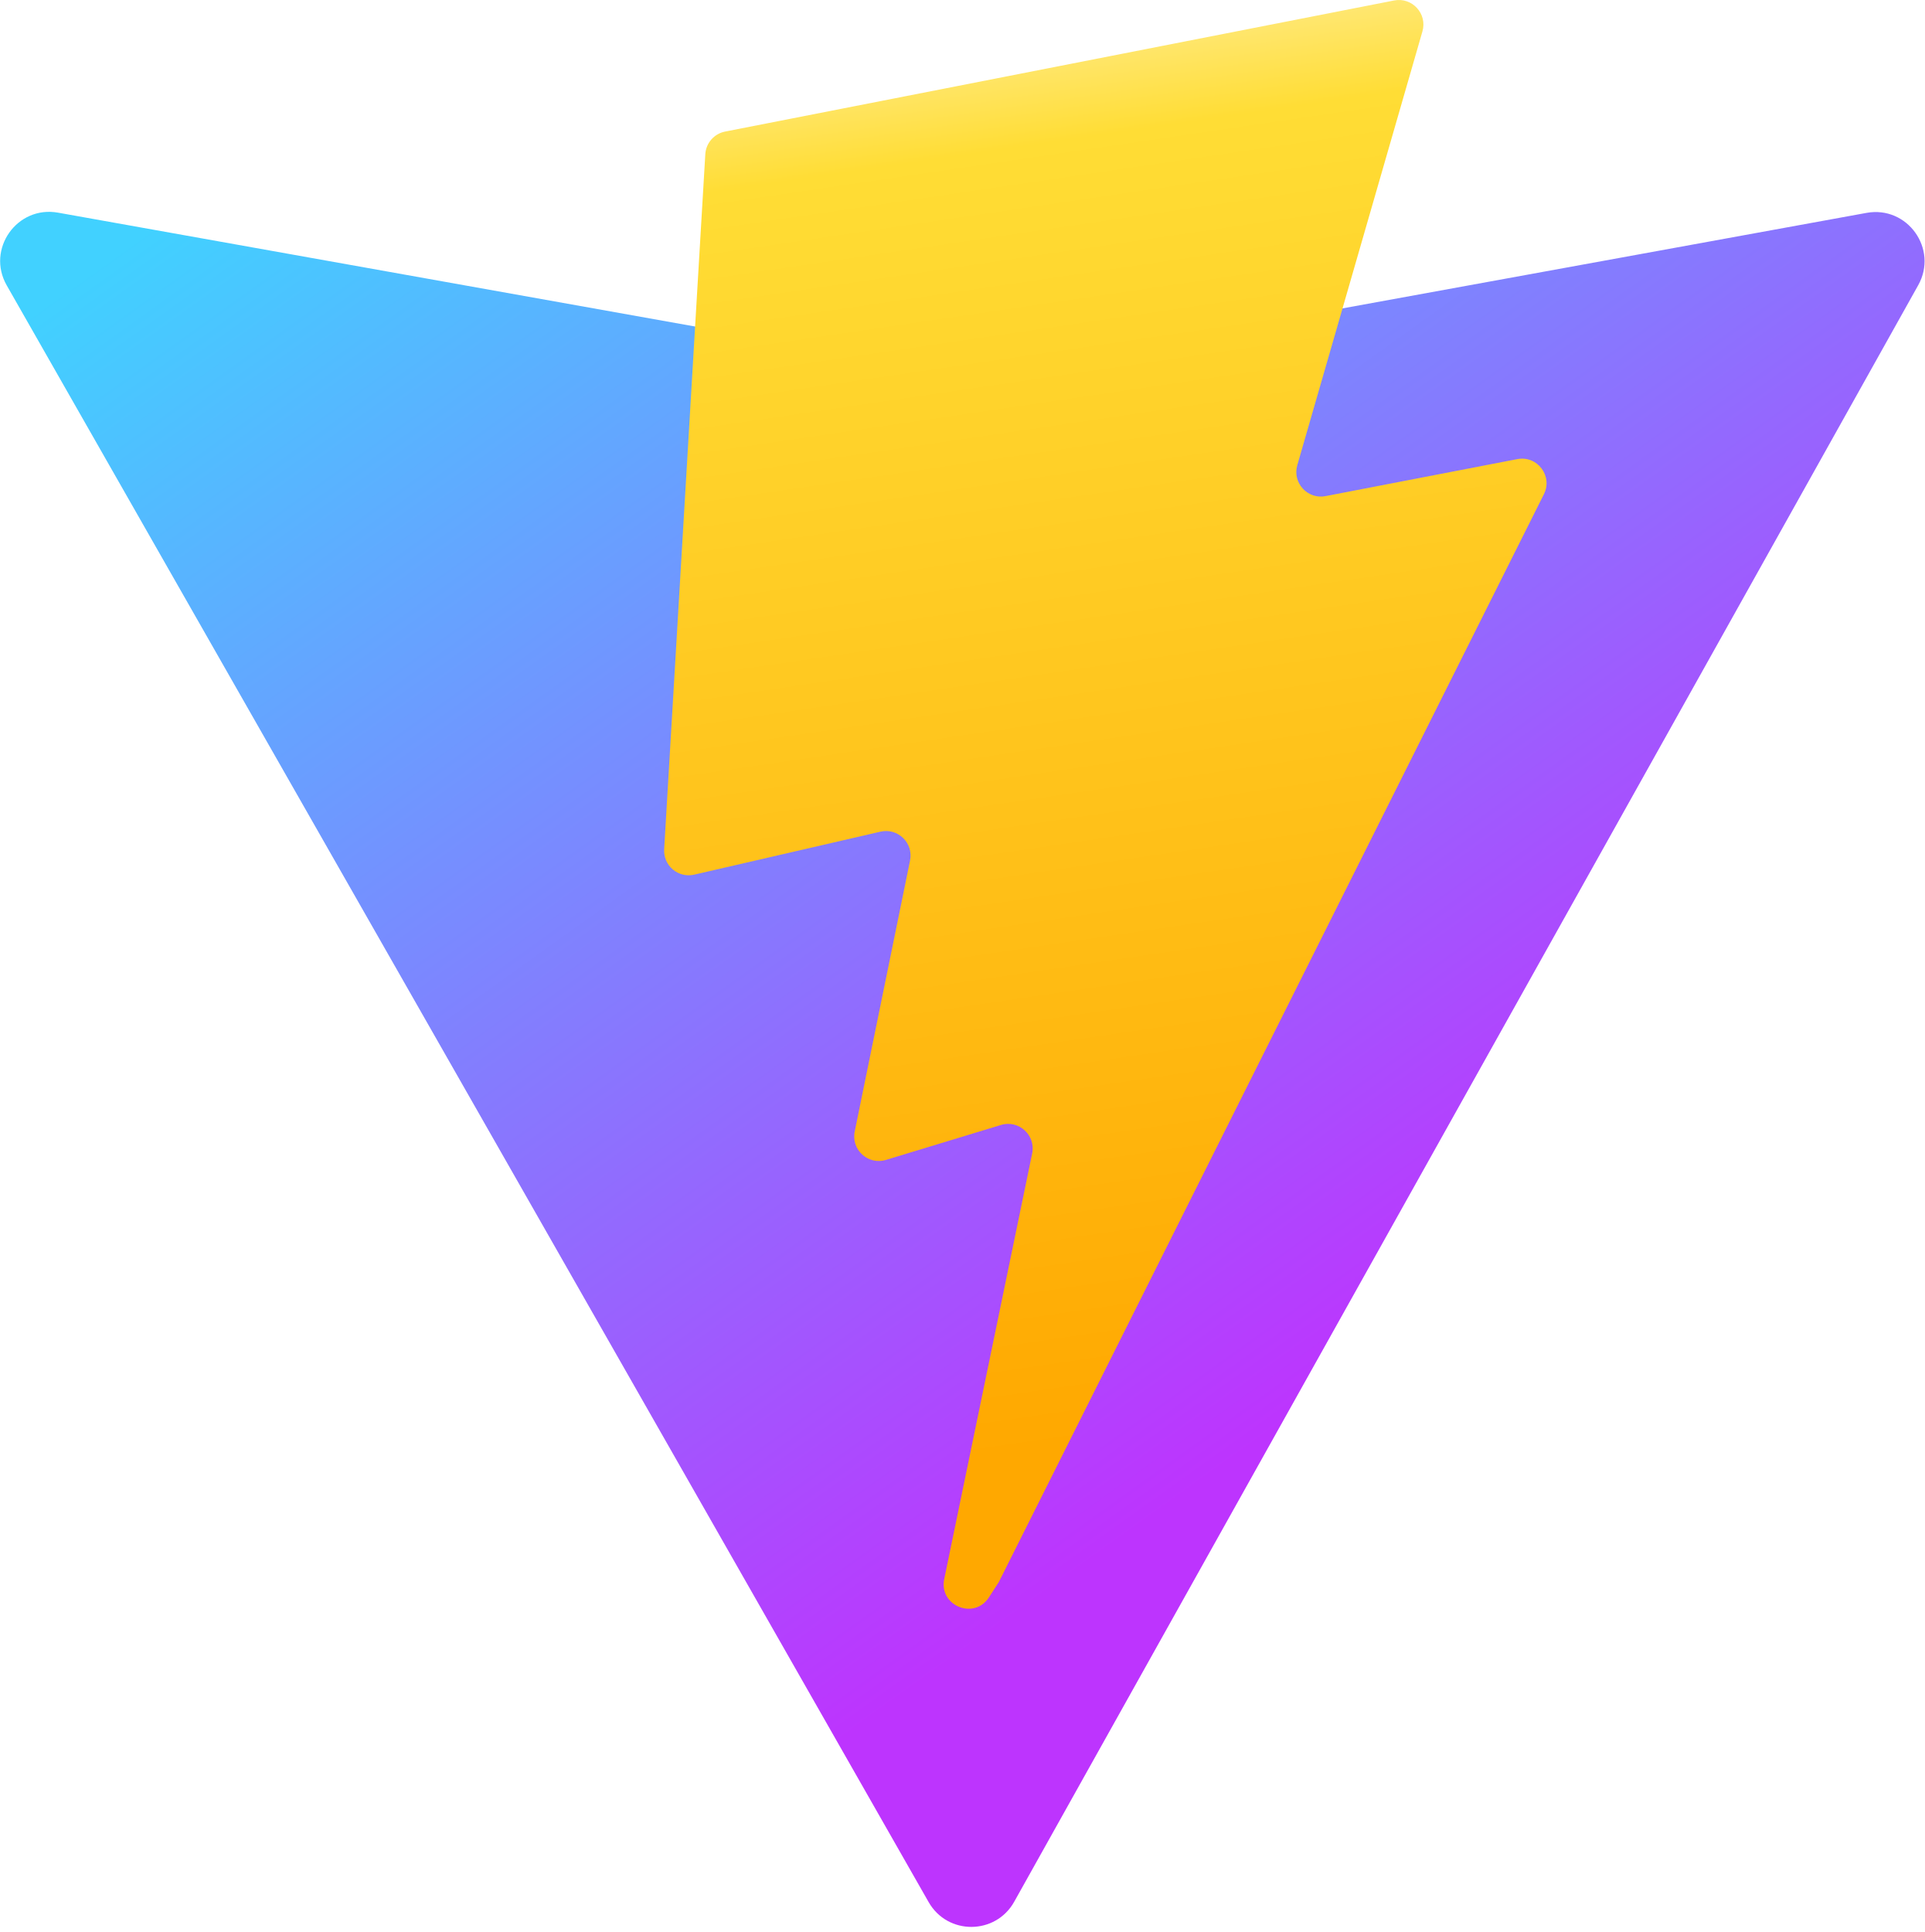
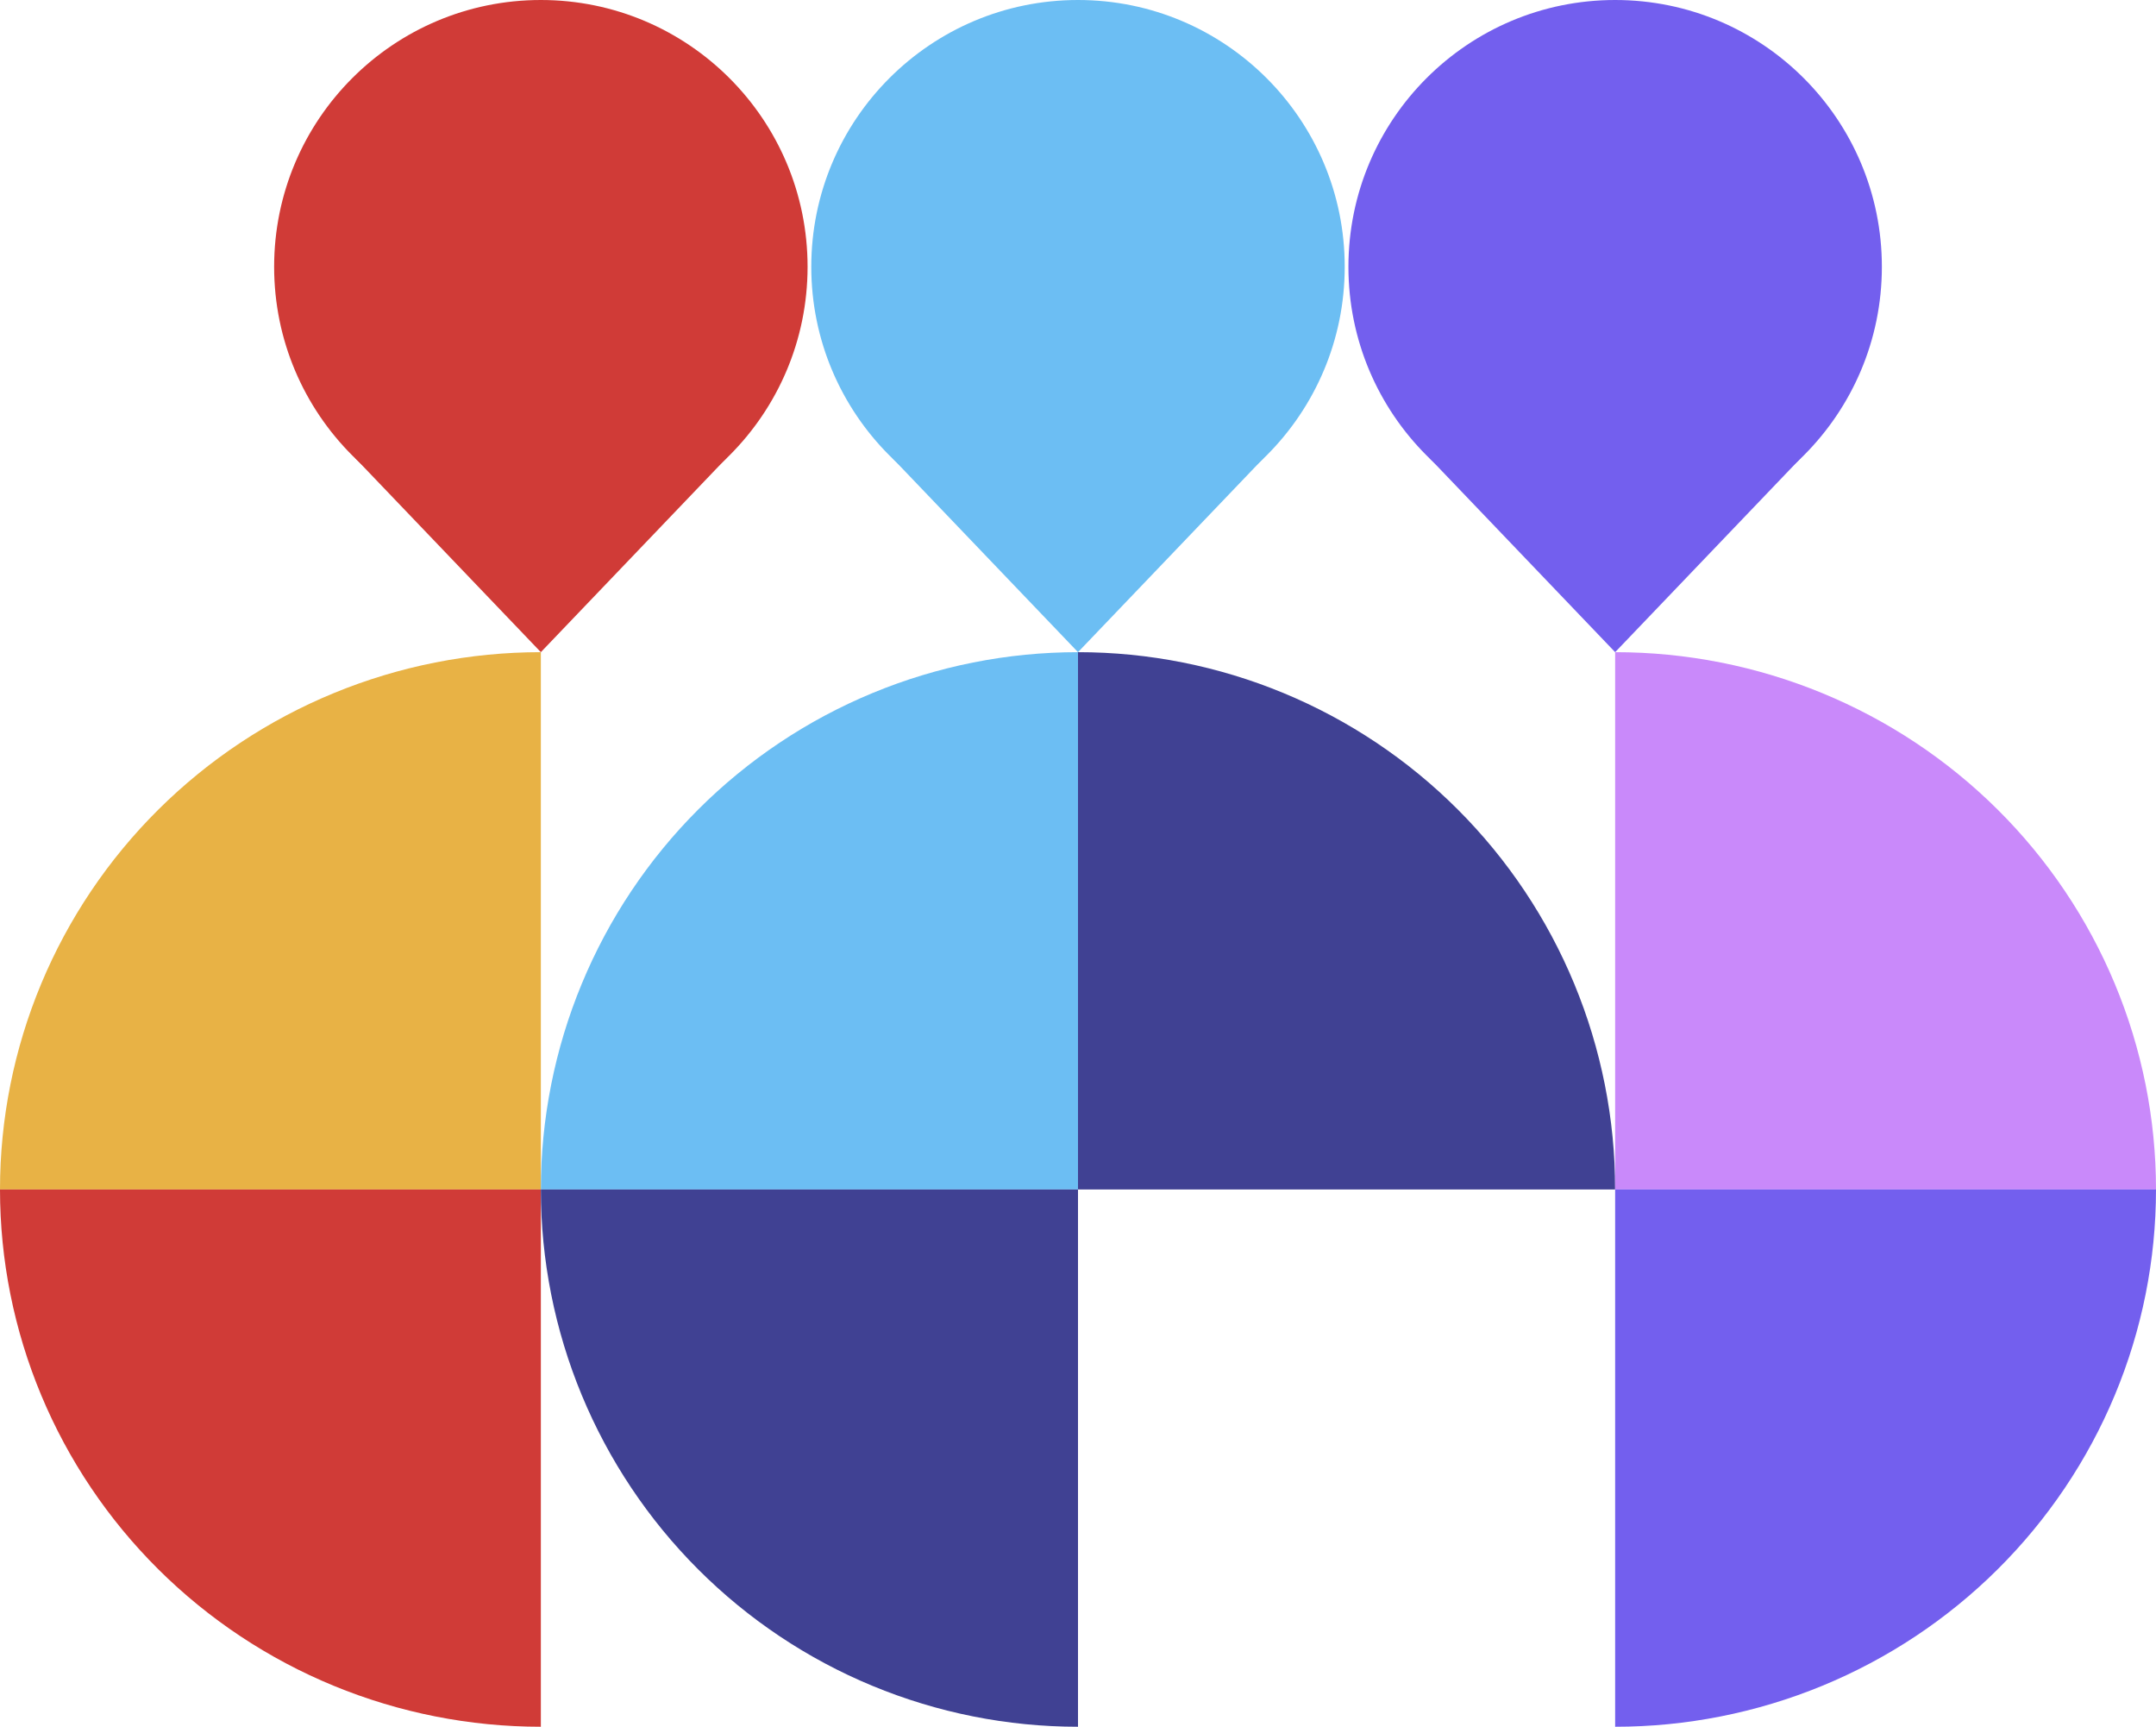
- <svg xmlns="http://www.w3.org/2000/svg" aria-hidden="true" role="img" class="iconify iconify--logos" width="31.88" height="32" preserveAspectRatio="xMidYMid meet" viewBox="0 0 256 257">
-   <defs>
-     <linearGradient id="IconifyId1813088fe1fbc01fb466" x1="-.828%" x2="57.636%" y1="7.652%" y2="78.411%">
-       <stop offset="0%" stop-color="#41D1FF" />
-       <stop offset="100%" stop-color="#BD34FE" />
-     </linearGradient>
-     <linearGradient id="IconifyId1813088fe1fbc01fb467" x1="43.376%" x2="50.316%" y1="2.242%" y2="89.03%">
-       <stop offset="0%" stop-color="#FFEA83" />
-       <stop offset="8.333%" stop-color="#FFDD35" />
-       <stop offset="100%" stop-color="#FFA800" />
-     </linearGradient>
-   </defs>
-   <path fill="url(#IconifyId1813088fe1fbc01fb466)" d="M255.153 37.938L134.897 252.976c-2.483 4.44-8.862 4.466-11.382.048L.875 37.958c-2.746-4.814 1.371-10.646 6.827-9.67l120.385 21.517a6.537 6.537 0 0 0 2.322-.004l117.867-21.483c5.438-.991 9.574 4.796 6.877 9.62Z" />
-   <path fill="url(#IconifyId1813088fe1fbc01fb467)" d="M185.432.063L96.44 17.501a3.268 3.268 0 0 0-2.634 3.014l-5.474 92.456a3.268 3.268 0 0 0 3.997 3.378l24.777-5.718c2.318-.535 4.413 1.507 3.936 3.838l-7.361 36.047c-.495 2.426 1.782 4.5 4.151 3.78l15.304-4.649c2.372-.72 4.652 1.36 4.15 3.788l-11.698 56.621c-.732 3.542 3.979 5.473 5.943 2.437l1.313-2.028l72.516-144.72c1.215-2.423-.88-5.186-3.54-4.672l-25.505 4.922c-2.396.462-4.435-1.77-3.759-4.114l16.646-57.705c.677-2.35-1.37-4.583-3.769-4.113Z" />
+ <svg xmlns="http://www.w3.org/2000/svg" width="291" height="233" viewBox="0 0 291 233" fill="none">
+   <path d="M73 160.5C73 150.979 74.875 141.552 78.519 132.755C82.162 123.959 87.502 115.967 94.235 109.235C100.967 102.503 108.959 97.162 117.755 93.519C126.552 89.875 135.979 88 145.5 88V160.5H73Z" fill="#6CBEF3" />
+   <path d="M218 160.5C218 150.979 216.125 141.552 212.481 132.755C208.838 123.959 203.497 115.967 196.765 109.235C190.033 102.503 182.041 97.162 173.245 93.519C164.448 89.875 155.021 88 145.5 88V160.5H218Z" fill="#404193" />
+   <path d="M0 160.5C0 150.979 1.888 141.552 5.557 132.755C9.225 123.959 14.602 115.967 21.381 109.235C28.16 102.503 36.207 97.162 45.064 93.519C53.921 89.875 63.413 88 73 88V160.5H0Z" fill="#E8B245" />
+   <path d="M0 160.5C0 170.021 1.888 179.448 5.557 188.245C9.225 197.041 14.602 205.033 21.381 211.765C28.16 218.497 36.207 223.838 45.064 227.481C53.921 231.125 63.413 233 73 233V160.5H0Z" fill="#D03B37" />
+   <path d="M73 160.5C73 170.021 74.875 179.448 78.519 188.245C82.162 197.041 87.502 205.033 94.235 211.765C100.967 218.497 108.959 223.838 117.755 227.481C126.552 231.125 135.979 233 145.5 233V160.5H73Z" fill="#404193" />
+   <path d="M291 160.5C291 150.979 289.112 141.552 285.443 132.755C281.775 123.959 276.397 115.967 269.619 109.235C262.84 102.503 254.793 97.162 245.936 93.519C237.079 89.875 227.586 88 218 88V160.5H291Z" fill="#C989FA" />
+   <path d="M291 160.5C291 170.021 289.112 179.448 285.443 188.245C281.775 197.041 276.397 205.033 269.619 211.765C262.84 218.497 254.793 223.838 245.936 227.481C237.079 231.125 227.586 233 218 233V160.5H291Z" fill="#735FEE" />
+   <path d="M109 36C109 55.882 92.882 72 73 72C53.118 72 37 55.882 37 36C37 16.118 53.118 0 73 0C92.882 0 109 16.118 109 36Z" fill="#D03B37" />
+   <path d="M73 88L47.885 61.75L98.115 61.75L73 88Z" fill="#D03B37" />
+   <path d="M181.5 36C181.5 55.882 165.382 72 145.5 72C125.618 72 109.5 55.882 109.5 36C109.5 16.118 125.618 0 145.5 0C165.382 0 181.5 16.118 181.5 36Z" fill="#6CBEF3" />
+   <path d="M145.5 88L120.385 61.75L170.615 61.75L145.5 88Z" fill="#6CBEF3" />
+   <path d="M254 36C254 55.882 237.882 72 218 72C198.118 72 182 55.882 182 36C182 16.118 198.118 0 218 0C237.882 0 254 16.118 254 36Z" fill="#735FEE" />
+   <path d="M218 88L192.885 61.75L243.115 61.75L218 88Z" fill="#735FEE" />
</svg>
